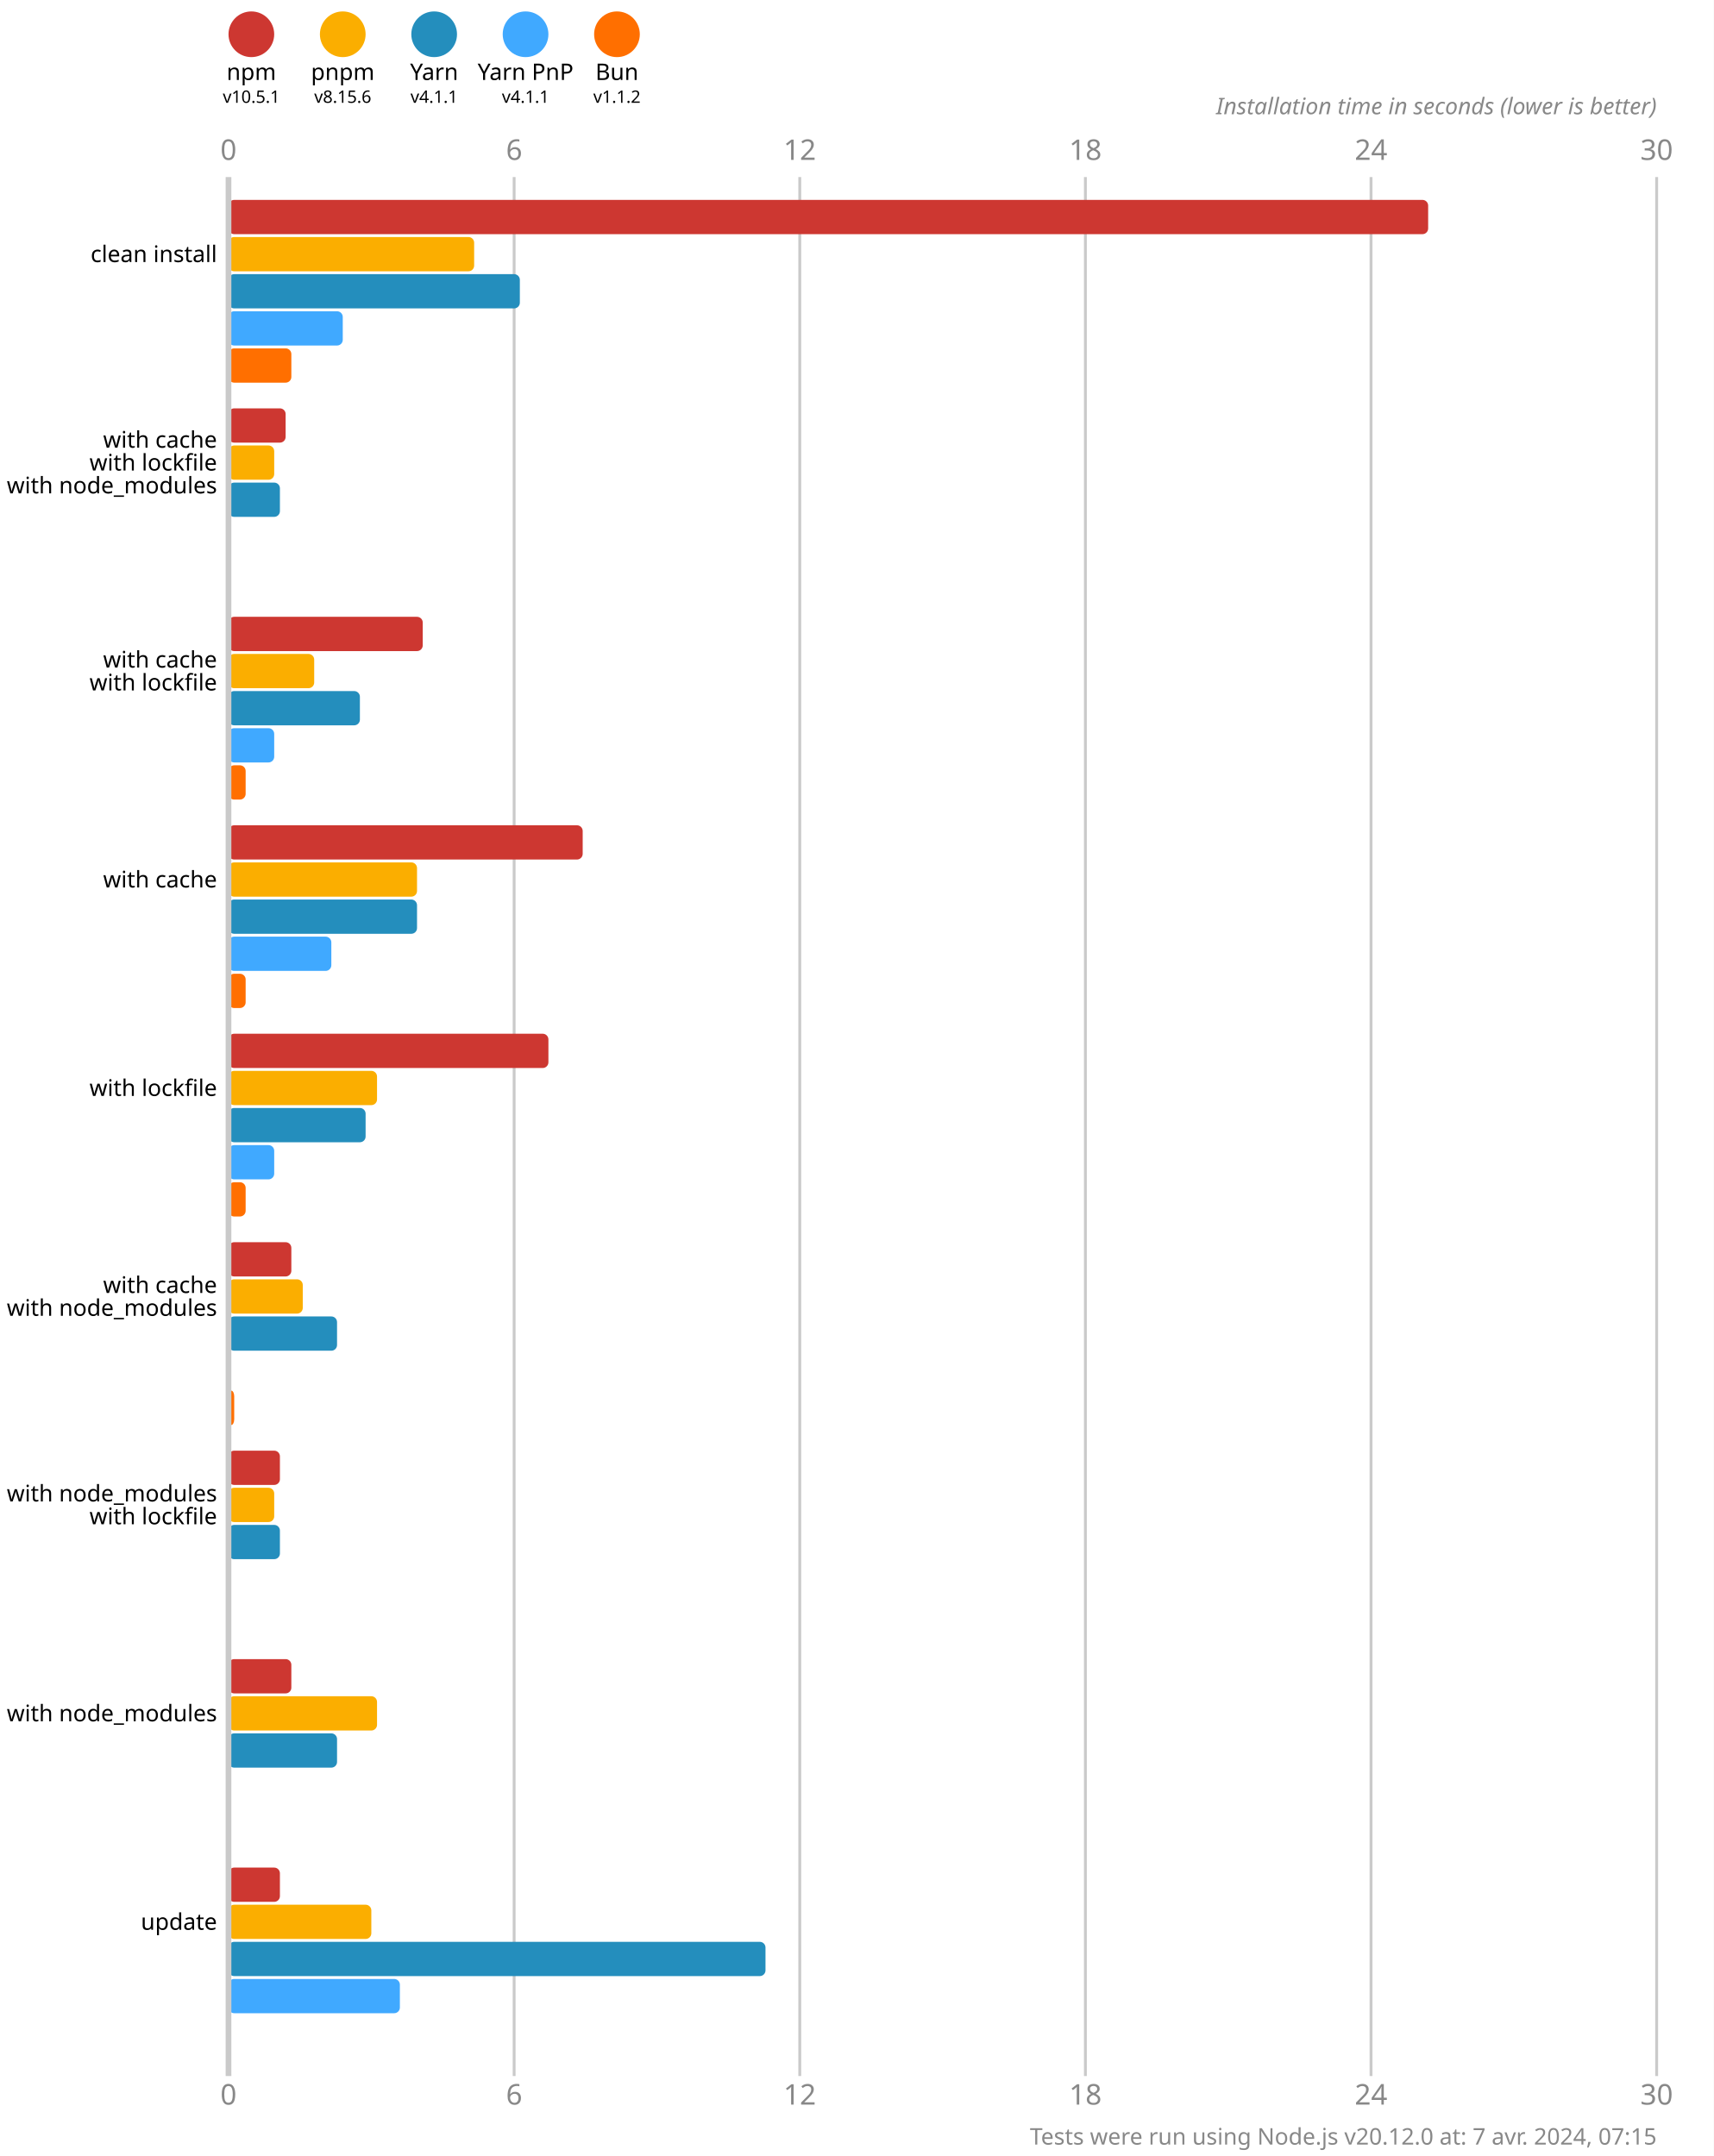
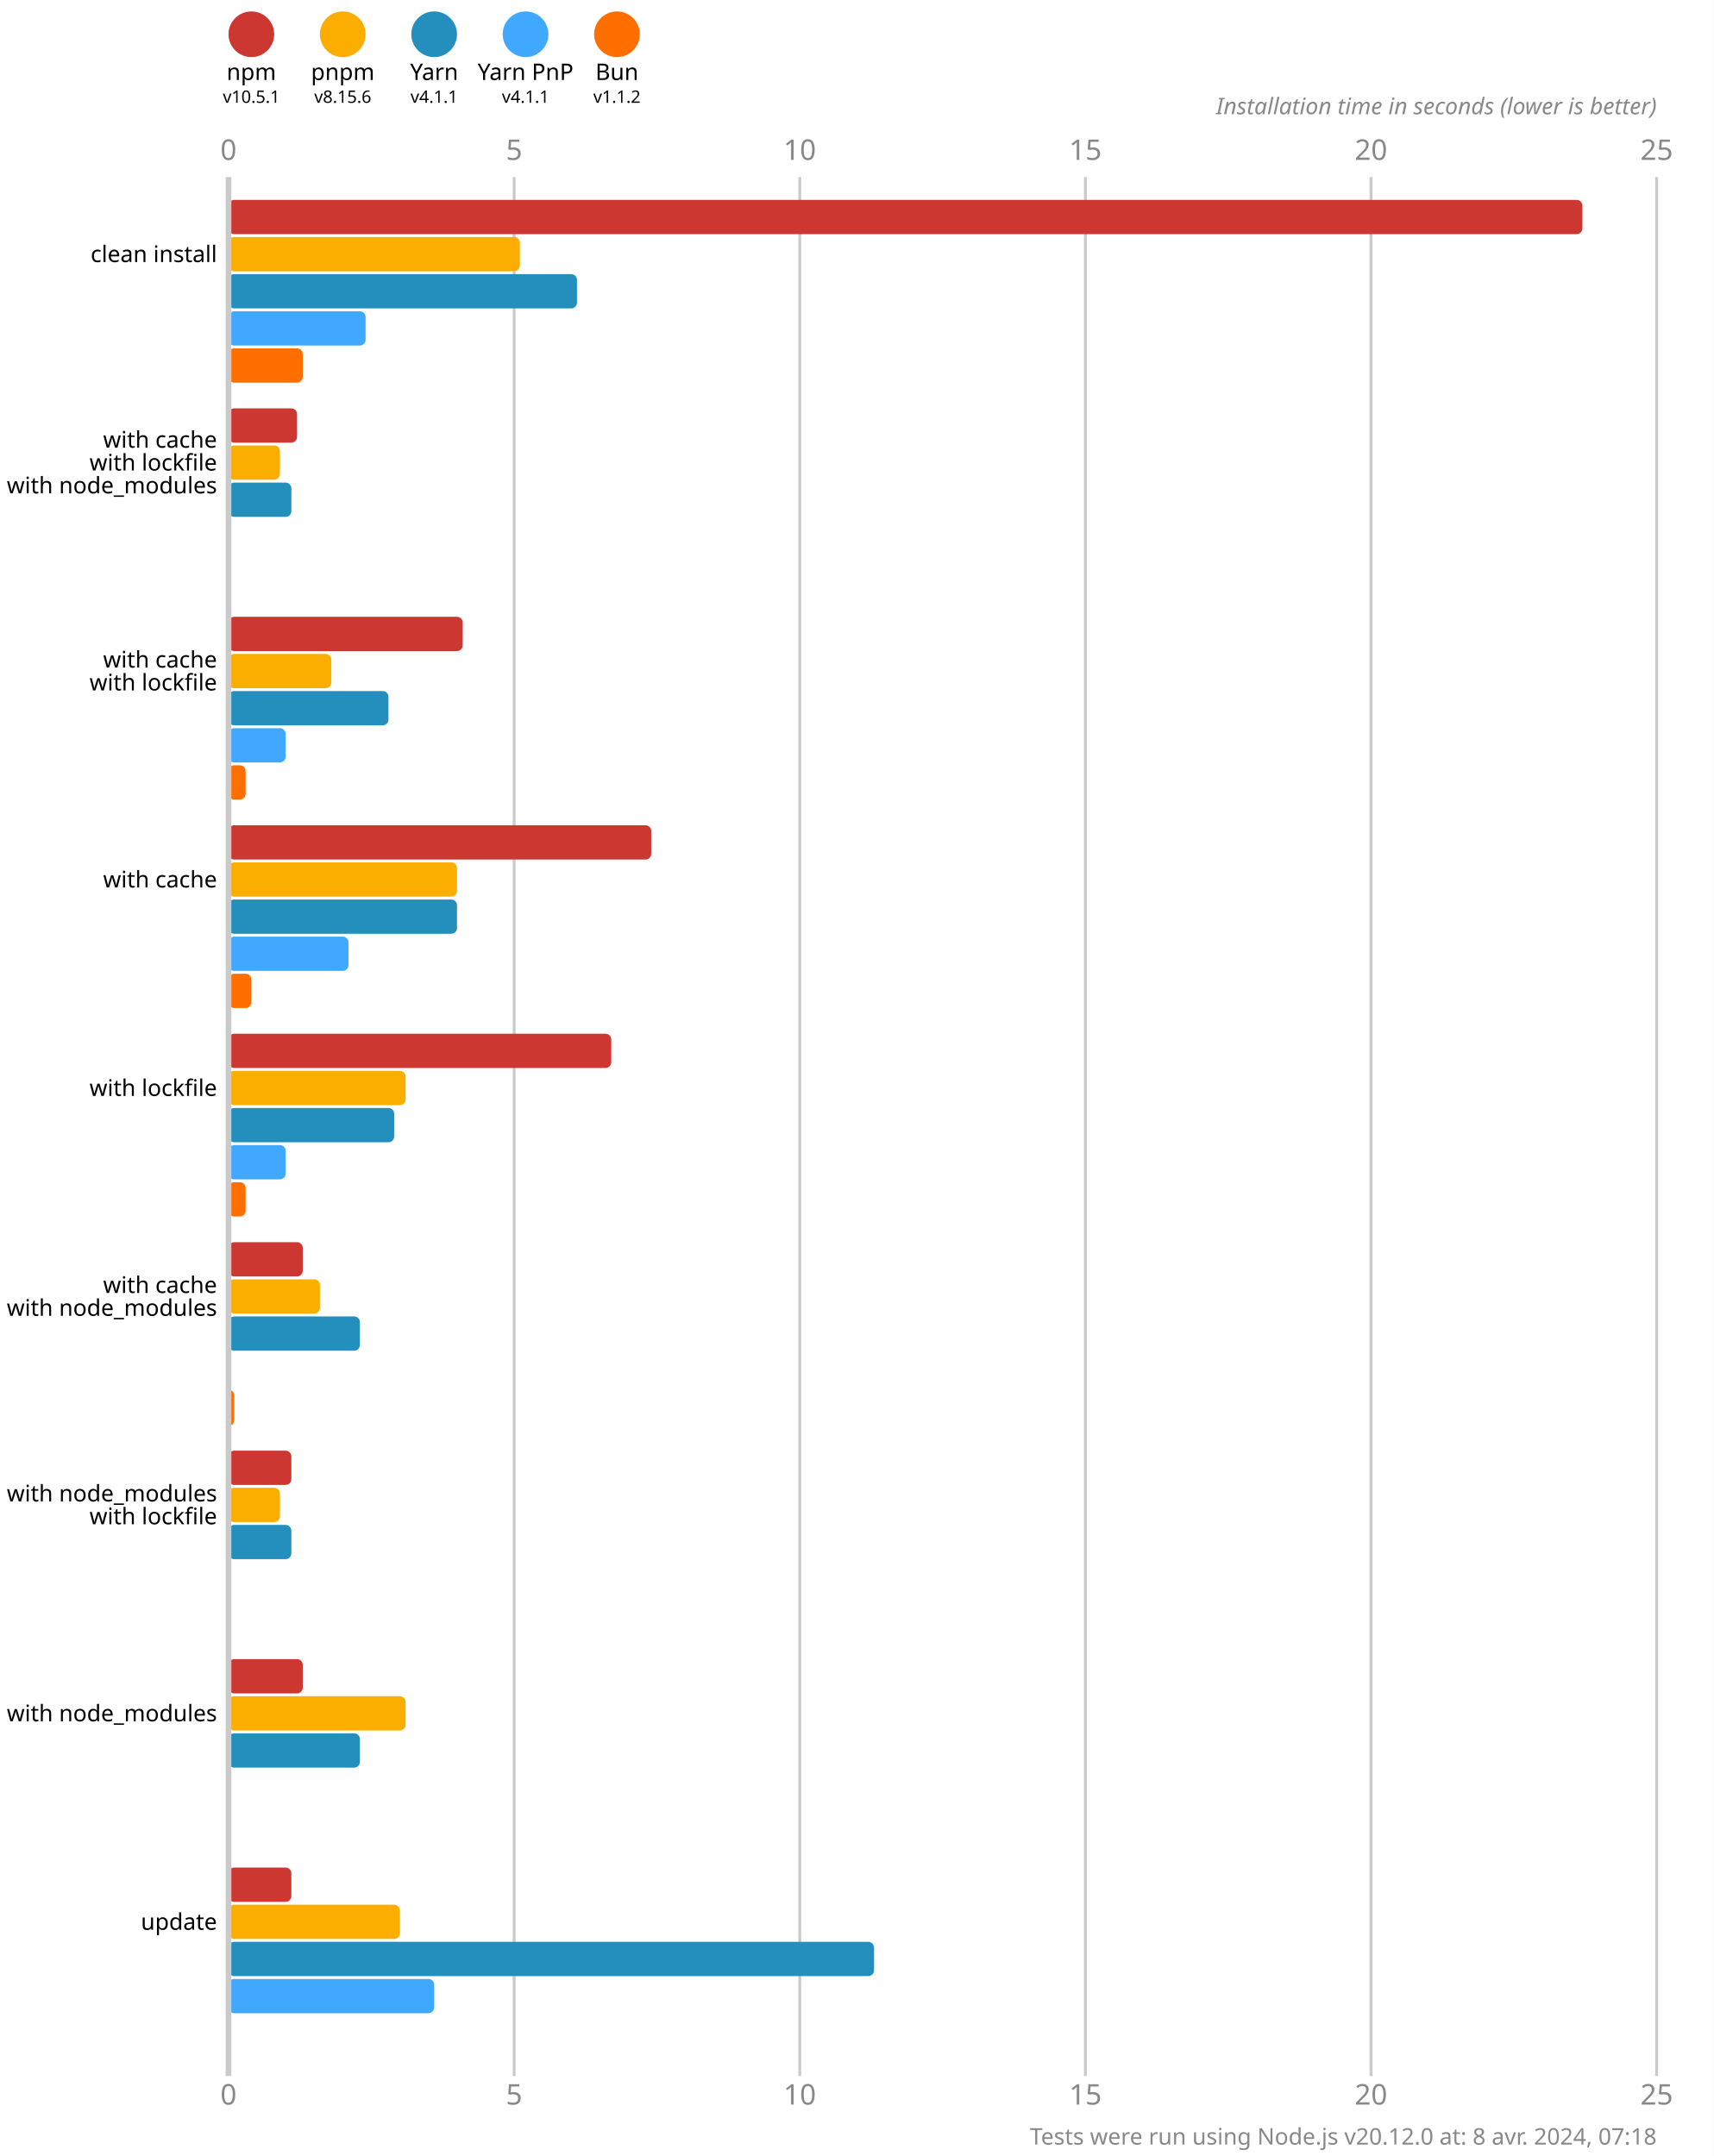
<svg xmlns="http://www.w3.org/2000/svg" version="1.1" viewBox="0 0 300 377.5">
  <style>
    .font { font-family: sans-serif; }
    .s3 { font-size: 3px; }
    .s4 { font-size: 4px; }
    .s5 { font-size: 5px; }
    .line { stroke: #cacaca; }
    .width { stroke-width: 0.5; }
    .text { fill: #888; }
  </style>
  <rect x="0" y="0" width="300" height="377.5" fill="#fff" />
  <circle cx="44" cy="6" r="4" fill="#cd3731" />
  <text x="44" y="14" class="font s4" text-anchor="middle">npm</text>
  <text x="44" y="18" class="font s3" text-anchor="middle">v10.5.1</text>
  <circle cx="60" cy="6" r="4" fill="#fbae00" />
  <text x="60" y="14" class="font s4" text-anchor="middle">pnpm</text>
  <text x="60" y="18" class="font s3" text-anchor="middle">v8.15.6</text>
  <circle cx="76" cy="6" r="4" fill="#248ebd" />
  <text x="76" y="14" class="font s4" text-anchor="middle">Yarn</text>
  <text x="76" y="18" class="font s3" text-anchor="middle">v4.1.1</text>
  <circle cx="92" cy="6" r="4" fill="#40a9ff" />
  <text x="92" y="14" class="font s4" text-anchor="middle">Yarn PnP</text>
  <text x="92" y="18" class="font s3" text-anchor="middle">v4.1.1</text>
  <circle cx="108" cy="6" r="4" fill="#ff6f00" />
  <text x="108" y="14" class="font s4" text-anchor="middle">Bun</text>
  <text x="108" y="18" class="font s3" text-anchor="middle">v1.1.2</text>
  <text x="40" y="28" class="font s5 text" text-anchor="middle">0</text>
  <text x="40" y="368.5" class="font s5 text" text-anchor="middle">0</text>
  <line x1="90" y1="31" x2="90" y2="363.5" class="line width" />
-   <text x="90" y="28" class="font s5 text" text-anchor="middle">6</text>
-   <text x="90" y="368.5" class="font s5 text" text-anchor="middle">6</text>
+   <text x="90" y="28" class="font s5 text" text-anchor="middle">5</text>
+   <text x="90" y="368.5" class="font s5 text" text-anchor="middle">5</text>
  <line x1="140" y1="31" x2="140" y2="363.5" class="line width" />
-   <text x="140" y="28" class="font s5 text" text-anchor="middle">12</text>
-   <text x="140" y="368.5" class="font s5 text" text-anchor="middle">12</text>
+   <text x="140" y="28" class="font s5 text" text-anchor="middle">10</text>
+   <text x="140" y="368.5" class="font s5 text" text-anchor="middle">10</text>
  <line x1="190" y1="31" x2="190" y2="363.5" class="line width" />
-   <text x="190" y="28" class="font s5 text" text-anchor="middle">18</text>
-   <text x="190" y="368.5" class="font s5 text" text-anchor="middle">18</text>
+   <text x="190" y="28" class="font s5 text" text-anchor="middle">15</text>
+   <text x="190" y="368.5" class="font s5 text" text-anchor="middle">15</text>
  <line x1="240" y1="31" x2="240" y2="363.5" class="line width" />
-   <text x="240" y="28" class="font s5 text" text-anchor="middle">24</text>
-   <text x="240" y="368.5" class="font s5 text" text-anchor="middle">24</text>
+   <text x="240" y="28" class="font s5 text" text-anchor="middle">20</text>
+   <text x="240" y="368.5" class="font s5 text" text-anchor="middle">20</text>
  <line x1="290" y1="31" x2="290" y2="363.5" class="line width" />
-   <text x="290" y="28" class="font s5 text" text-anchor="middle">30</text>
-   <text x="290" y="368.5" class="font s5 text" text-anchor="middle">30</text>
+   <text x="290" y="28" class="font s5 text" text-anchor="middle">25</text>
+   <text x="290" y="368.5" class="font s5 text" text-anchor="middle">25</text>
  <text x="290" y="20" class="font s4 text" font-style="italic" text-anchor="end">Installation time in seconds (lower is better)</text>
-   <rect x="40" y="35" width="210" height="6" fill="#cd3731" rx="1" ry="1" />
-   <rect x="40" y="41.5" width="43" height="6" fill="#fbae00" rx="1" ry="1" />
-   <rect x="40" y="48" width="51" height="6" fill="#248ebd" rx="1" ry="1" />
-   <rect x="40" y="54.5" width="20" height="6" fill="#40a9ff" rx="1" ry="1" />
-   <rect x="40" y="61" width="11" height="6" fill="#ff6f00" rx="1" ry="1" />
-   <rect x="40" y="71.5" width="10" height="6" fill="#cd3731" rx="1" ry="1" />
-   <rect x="40" y="78" width="8" height="6" fill="#fbae00" rx="1" ry="1" />
-   <rect x="40" y="84.5" width="9" height="6" fill="#248ebd" rx="1" ry="1" />
+   <rect x="40" y="35" width="237" height="6" fill="#cd3731" rx="1" ry="1" />
+   <rect x="40" y="41.5" width="51" height="6" fill="#fbae00" rx="1" ry="1" />
+   <rect x="40" y="48" width="61" height="6" fill="#248ebd" rx="1" ry="1" />
+   <rect x="40" y="54.5" width="24" height="6" fill="#40a9ff" rx="1" ry="1" />
+   <rect x="40" y="61" width="13" height="6" fill="#ff6f00" rx="1" ry="1" />
+   <rect x="40" y="71.5" width="12" height="6" fill="#cd3731" rx="1" ry="1" />
+   <rect x="40" y="78" width="9" height="6" fill="#fbae00" rx="1" ry="1" />
+   <rect x="40" y="84.5" width="11" height="6" fill="#248ebd" rx="1" ry="1" />
  <rect x="40" y="91" width="0" height="6" fill="#40a9ff" rx="1" ry="1" />
  <rect x="40" y="97.5" width="0" height="6" fill="#ff6f00" rx="1" ry="1" />
-   <rect x="40" y="108" width="34" height="6" fill="#cd3731" rx="1" ry="1" />
-   <rect x="40" y="114.5" width="15" height="6" fill="#fbae00" rx="1" ry="1" />
-   <rect x="40" y="121" width="23" height="6" fill="#248ebd" rx="1" ry="1" />
-   <rect x="40" y="127.5" width="8" height="6" fill="#40a9ff" rx="1" ry="1" />
+   <rect x="40" y="108" width="41" height="6" fill="#cd3731" rx="1" ry="1" />
+   <rect x="40" y="114.5" width="18" height="6" fill="#fbae00" rx="1" ry="1" />
+   <rect x="40" y="121" width="28" height="6" fill="#248ebd" rx="1" ry="1" />
+   <rect x="40" y="127.5" width="10" height="6" fill="#40a9ff" rx="1" ry="1" />
  <rect x="40" y="134" width="3" height="6" fill="#ff6f00" rx="1" ry="1" />
-   <rect x="40" y="144.5" width="62" height="6" fill="#cd3731" rx="1" ry="1" />
-   <rect x="40" y="151" width="33" height="6" fill="#fbae00" rx="1" ry="1" />
-   <rect x="40" y="157.5" width="33" height="6" fill="#248ebd" rx="1" ry="1" />
-   <rect x="40" y="164" width="18" height="6" fill="#40a9ff" rx="1" ry="1" />
-   <rect x="40" y="170.5" width="3" height="6" fill="#ff6f00" rx="1" ry="1" />
-   <rect x="40" y="181" width="56" height="6" fill="#cd3731" rx="1" ry="1" />
-   <rect x="40" y="187.5" width="26" height="6" fill="#fbae00" rx="1" ry="1" />
-   <rect x="40" y="194" width="24" height="6" fill="#248ebd" rx="1" ry="1" />
-   <rect x="40" y="200.5" width="8" height="6" fill="#40a9ff" rx="1" ry="1" />
+   <rect x="40" y="144.5" width="74" height="6" fill="#cd3731" rx="1" ry="1" />
+   <rect x="40" y="151" width="40" height="6" fill="#fbae00" rx="1" ry="1" />
+   <rect x="40" y="157.5" width="40" height="6" fill="#248ebd" rx="1" ry="1" />
+   <rect x="40" y="164" width="21" height="6" fill="#40a9ff" rx="1" ry="1" />
+   <rect x="40" y="170.5" width="4" height="6" fill="#ff6f00" rx="1" ry="1" />
+   <rect x="40" y="181" width="67" height="6" fill="#cd3731" rx="1" ry="1" />
+   <rect x="40" y="187.5" width="31" height="6" fill="#fbae00" rx="1" ry="1" />
+   <rect x="40" y="194" width="29" height="6" fill="#248ebd" rx="1" ry="1" />
+   <rect x="40" y="200.5" width="10" height="6" fill="#40a9ff" rx="1" ry="1" />
  <rect x="40" y="207" width="3" height="6" fill="#ff6f00" rx="1" ry="1" />
-   <rect x="40" y="217.5" width="11" height="6" fill="#cd3731" rx="1" ry="1" />
-   <rect x="40" y="224" width="13" height="6" fill="#fbae00" rx="1" ry="1" />
-   <rect x="40" y="230.5" width="19" height="6" fill="#248ebd" rx="1" ry="1" />
+   <rect x="40" y="217.5" width="13" height="6" fill="#cd3731" rx="1" ry="1" />
+   <rect x="40" y="224" width="16" height="6" fill="#fbae00" rx="1" ry="1" />
+   <rect x="40" y="230.5" width="23" height="6" fill="#248ebd" rx="1" ry="1" />
  <rect x="40" y="237" width="0" height="6" fill="#40a9ff" rx="1" ry="1" />
  <rect x="40" y="243.5" width="1" height="6" fill="#ff6f00" rx="1" ry="1" />
-   <rect x="40" y="254" width="9" height="6" fill="#cd3731" rx="1" ry="1" />
-   <rect x="40" y="260.5" width="8" height="6" fill="#fbae00" rx="1" ry="1" />
-   <rect x="40" y="267" width="9" height="6" fill="#248ebd" rx="1" ry="1" />
+   <rect x="40" y="254" width="11" height="6" fill="#cd3731" rx="1" ry="1" />
+   <rect x="40" y="260.5" width="9" height="6" fill="#fbae00" rx="1" ry="1" />
+   <rect x="40" y="267" width="11" height="6" fill="#248ebd" rx="1" ry="1" />
  <rect x="40" y="273.5" width="0" height="6" fill="#40a9ff" rx="1" ry="1" />
  <rect x="40" y="280" width="0" height="6" fill="#ff6f00" rx="1" ry="1" />
-   <rect x="40" y="290.5" width="11" height="6" fill="#cd3731" rx="1" ry="1" />
-   <rect x="40" y="297" width="26" height="6" fill="#fbae00" rx="1" ry="1" />
-   <rect x="40" y="303.5" width="19" height="6" fill="#248ebd" rx="1" ry="1" />
+   <rect x="40" y="290.5" width="13" height="6" fill="#cd3731" rx="1" ry="1" />
+   <rect x="40" y="297" width="31" height="6" fill="#fbae00" rx="1" ry="1" />
+   <rect x="40" y="303.5" width="23" height="6" fill="#248ebd" rx="1" ry="1" />
  <rect x="40" y="310" width="0" height="6" fill="#40a9ff" rx="1" ry="1" />
  <rect x="40" y="316.5" width="0" height="6" fill="#ff6f00" rx="1" ry="1" />
-   <rect x="40" y="327" width="9" height="6" fill="#cd3731" rx="1" ry="1" />
-   <rect x="40" y="333.5" width="25" height="6" fill="#fbae00" rx="1" ry="1" />
-   <rect x="40" y="340" width="94" height="6" fill="#248ebd" rx="1" ry="1" />
-   <rect x="40" y="346.5" width="30" height="6" fill="#40a9ff" rx="1" ry="1" />
+   <rect x="40" y="327" width="11" height="6" fill="#cd3731" rx="1" ry="1" />
+   <rect x="40" y="333.5" width="30" height="6" fill="#fbae00" rx="1" ry="1" />
+   <rect x="40" y="340" width="113" height="6" fill="#248ebd" rx="1" ry="1" />
+   <rect x="40" y="346.5" width="36" height="6" fill="#40a9ff" rx="1" ry="1" />
  <rect x="40" y="353" width="0" height="6" fill="#ff6f00" rx="1" ry="1" />
  <line x1="40" y1="31" x2="40" y2="363.5" class="line" />
  <text x="38" y="44.5" class="font s4" dominant-baseline="middle" text-anchor="end">clean install</text>
  <text x="38" y="77" class="font s4" dominant-baseline="middle" text-anchor="end">with cache</text>
  <text x="38" y="81" class="font s4" dominant-baseline="middle" text-anchor="end">with lockfile</text>
  <text x="38" y="85" class="font s4" dominant-baseline="middle" text-anchor="end">with node_modules</text>
  <text x="38" y="115.5" class="font s4" dominant-baseline="middle" text-anchor="end">with cache</text>
  <text x="38" y="119.5" class="font s4" dominant-baseline="middle" text-anchor="end">with lockfile</text>
  <text x="38" y="154" class="font s4" dominant-baseline="middle" text-anchor="end">with cache</text>
  <text x="38" y="190.5" class="font s4" dominant-baseline="middle" text-anchor="end">with lockfile</text>
  <text x="38" y="225" class="font s4" dominant-baseline="middle" text-anchor="end">with cache</text>
  <text x="38" y="229" class="font s4" dominant-baseline="middle" text-anchor="end">with node_modules</text>
  <text x="38" y="261.5" class="font s4" dominant-baseline="middle" text-anchor="end">with node_modules</text>
  <text x="38" y="265.5" class="font s4" dominant-baseline="middle" text-anchor="end">with lockfile</text>
  <text x="38" y="300" class="font s4" dominant-baseline="middle" text-anchor="end">with node_modules</text>
  <text x="38" y="336.5" class="font s4" dominant-baseline="middle" text-anchor="end">update</text>
-   <text x="290" y="375.5" class="font s4 text" text-anchor="end">Tests were run using Node.js v20.12.0 at: 7 avr. 2024, 07:15</text>
+   <text x="290" y="375.5" class="font s4 text" text-anchor="end">Tests were run using Node.js v20.12.0 at: 8 avr. 2024, 07:18</text>
</svg>
